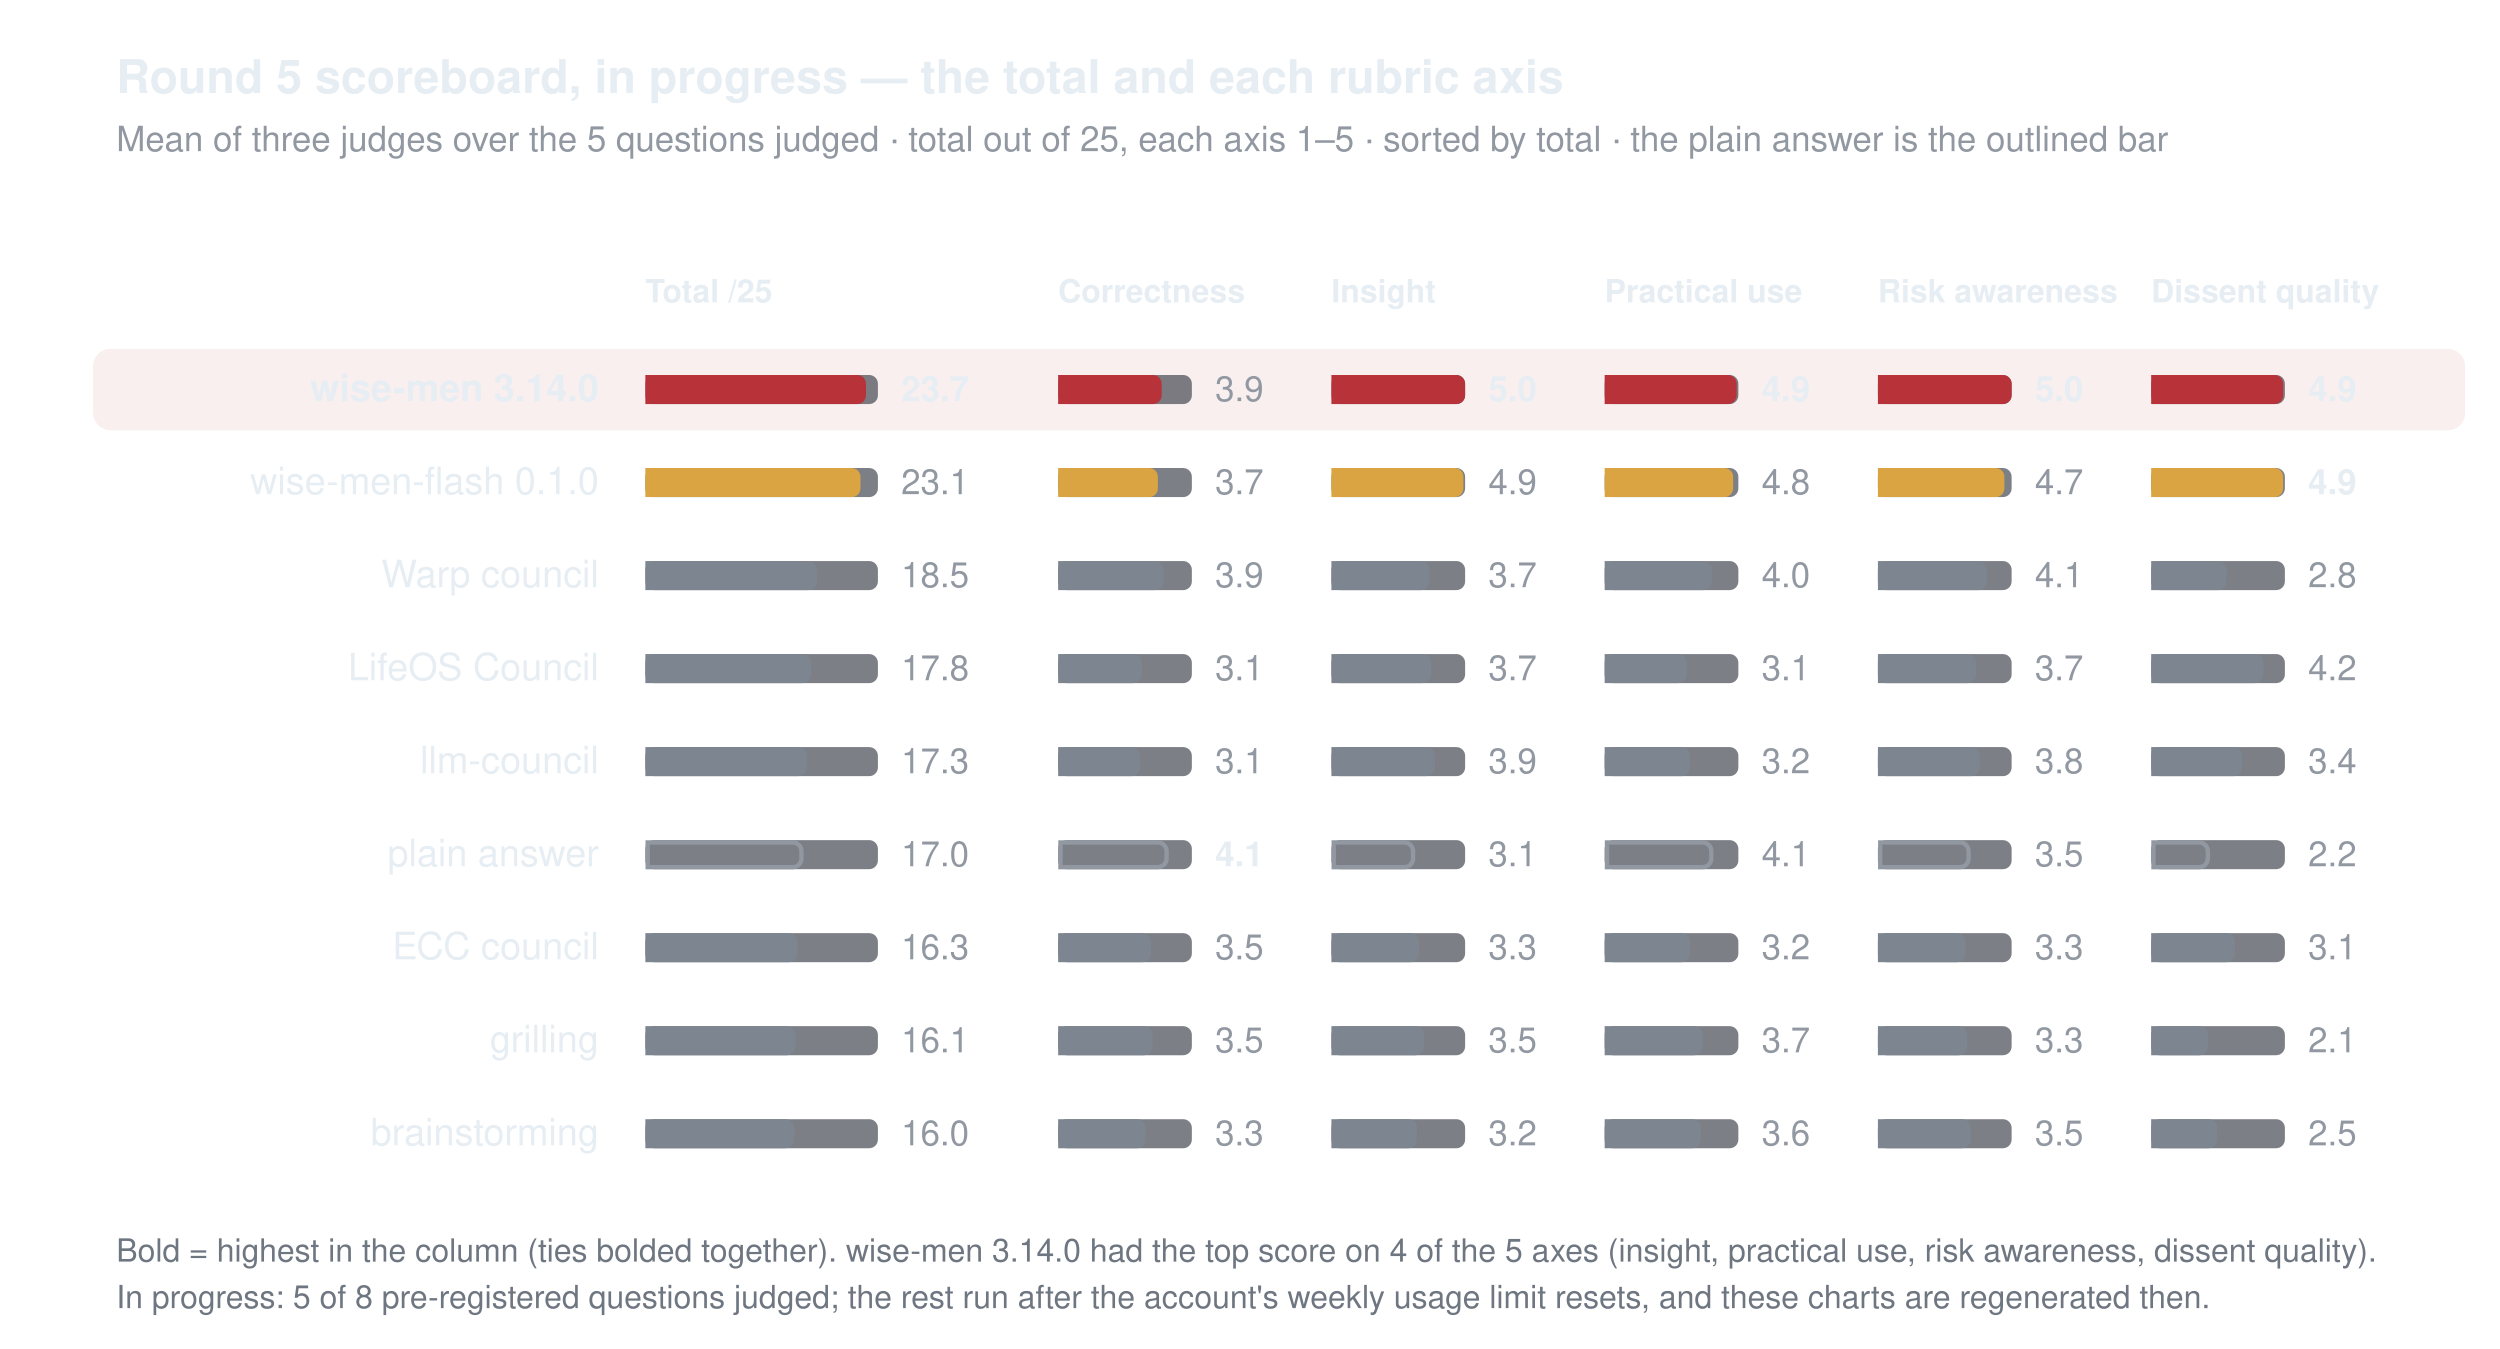
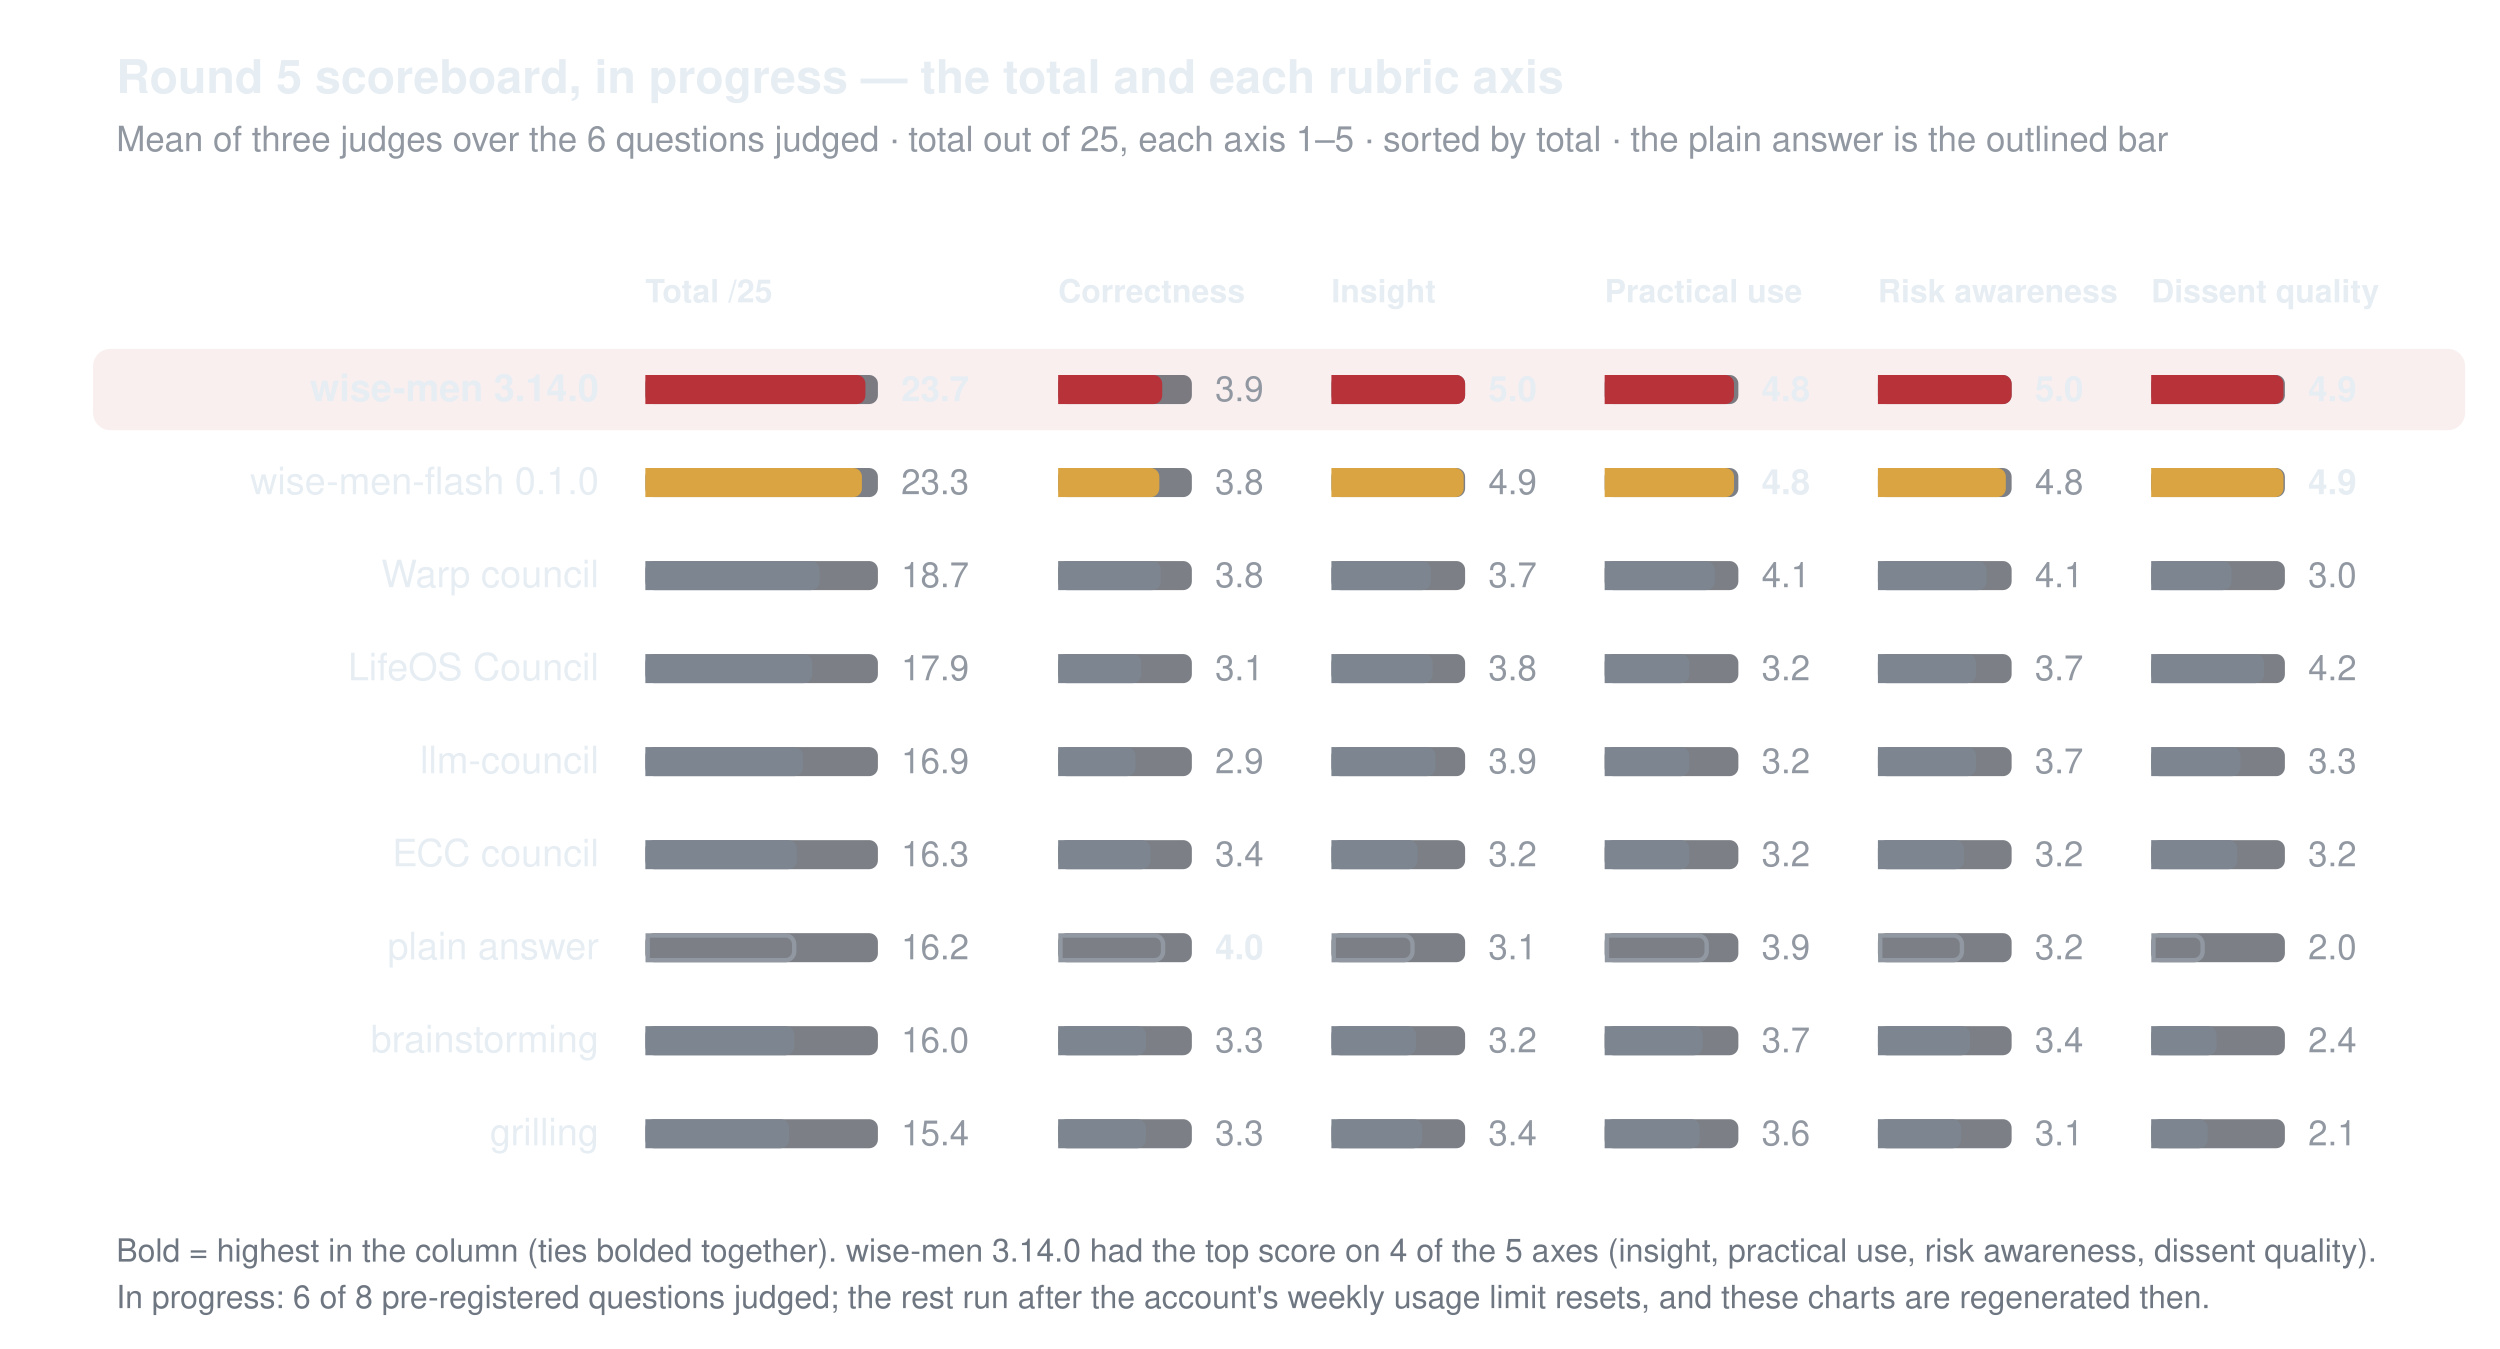
<svg xmlns="http://www.w3.org/2000/svg" viewBox="0 0 860 464" width="860" font-family="-apple-system, BlinkMacSystemFont, 'Segoe UI', Helvetica, Arial, sans-serif">
  <text x="40" y="32" font-size="16" font-weight="600" fill="#e6edf3" text-anchor="start">Round 5 scoreboard, in progress — the total and each rubric axis</text>
-   <text x="40" y="52" font-size="12" font-weight="400" fill="#9198a1" text-anchor="start">Mean of three judges over the 5 questions judged · total out of 25, each axis 1–5 · sorted by total · the plain answer is the outlined bar</text>
+   <text x="40" y="52" font-size="12" font-weight="400" fill="#9198a1" text-anchor="start">Mean of three judges over the 6 questions judged · total out of 25, each axis 1–5 · sorted by total · the plain answer is the outlined bar</text>
  <text x="222" y="104" font-size="11" font-weight="600" fill="#e6edf3" text-anchor="start">Total /25</text>
  <text x="364" y="104" font-size="11" font-weight="600" fill="#e6edf3" text-anchor="start">Correctness</text>
  <text x="458" y="104" font-size="11" font-weight="600" fill="#e6edf3" text-anchor="start">Insight</text>
  <text x="552" y="104" font-size="11" font-weight="600" fill="#e6edf3" text-anchor="start">Practical use</text>
  <text x="646" y="104" font-size="11" font-weight="600" fill="#e6edf3" text-anchor="start">Risk awareness</text>
  <text x="740" y="104" font-size="11" font-weight="600" fill="#e6edf3" text-anchor="start">Dissent quality</text>
  <rect x="32" y="120" width="816" height="28" rx="6" fill="#b8323a" fill-opacity="0.08" />
  <text x="206" y="138" font-size="13" font-weight="700" fill="#e6edf3" text-anchor="end">wise-men 3.14.0</text>
  <rect x="222" y="129" width="80" height="10" rx="3" fill="#262c36" fill-opacity="0.6" />
-   <path d="M222,129h72.9a3,3 0 0 1 3,3v4a3,3 0 0 1 -3,3h-72.9z" fill="#b8323a" />
+   <path d="M222,129h72.7a3,3 0 0 1 3,3v4a3,3 0 0 1 -3,3h-72.7z" fill="#b8323a" />
  <text x="310" y="138" font-size="12" font-weight="700" fill="#e6edf3" text-anchor="start">23.7</text>
  <rect x="364" y="129" width="46" height="10" rx="3" fill="#262c36" fill-opacity="0.6" />
-   <path d="M364,129h32.6a3,3 0 0 1 3,3v4a3,3 0 0 1 -3,3h-32.6z" fill="#b8323a" />
+   <path d="M364,129h32.8a3,3 0 0 1 3,3v4a3,3 0 0 1 -3,3h-32.8z" fill="#b8323a" />
  <text x="418" y="138" font-size="12" font-weight="400" fill="#9198a1" text-anchor="start">3.9</text>
  <rect x="458" y="129" width="46" height="10" rx="3" fill="#262c36" fill-opacity="0.6" />
  <path d="M458,129h43a3,3 0 0 1 3,3v4a3,3 0 0 1 -3,3h-43z" fill="#b8323a" />
  <text x="512" y="138" font-size="12" font-weight="700" fill="#e6edf3" text-anchor="start">5.0</text>
  <rect x="552" y="129" width="46" height="10" rx="3" fill="#262c36" fill-opacity="0.6" />
-   <path d="M552,129h42.4a3,3 0 0 1 3,3v4a3,3 0 0 1 -3,3h-42.4z" fill="#b8323a" />
-   <text x="606" y="138" font-size="12" font-weight="700" fill="#e6edf3" text-anchor="start">4.9</text>
+   <path d="M552,129h41.5a3,3 0 0 1 3,3v4a3,3 0 0 1 -3,3h-41.5z" fill="#b8323a" />
+   <text x="606" y="138" font-size="12" font-weight="700" fill="#e6edf3" text-anchor="start">4.8</text>
  <rect x="646" y="129" width="46" height="10" rx="3" fill="#262c36" fill-opacity="0.6" />
  <path d="M646,129h43a3,3 0 0 1 3,3v4a3,3 0 0 1 -3,3h-43z" fill="#b8323a" />
  <text x="700" y="138" font-size="12" font-weight="700" fill="#e6edf3" text-anchor="start">5.0</text>
  <rect x="740" y="129" width="46" height="10" rx="3" fill="#262c36" fill-opacity="0.6" />
-   <path d="M740,129h42.4a3,3 0 0 1 3,3v4a3,3 0 0 1 -3,3h-42.4z" fill="#b8323a" />
+   <path d="M740,129h42.5a3,3 0 0 1 3,3v4a3,3 0 0 1 -3,3h-42.5z" fill="#b8323a" />
  <text x="794" y="138" font-size="12" font-weight="700" fill="#e6edf3" text-anchor="start">4.9</text>
  <text x="206" y="170" font-size="13" font-weight="500" fill="#e6edf3" text-anchor="end">wise-men-flash 0.1.0</text>
  <rect x="222" y="161" width="80" height="10" rx="3" fill="#262c36" fill-opacity="0.6" />
-   <path d="M222,161h71a3,3 0 0 1 3,3v4a3,3 0 0 1 -3,3h-71z" fill="#d9a441" />
-   <text x="310" y="170" font-size="12" font-weight="400" fill="#9198a1" text-anchor="start">23.1</text>
+   <path d="M222,161h71.5a3,3 0 0 1 3,3v4a3,3 0 0 1 -3,3h-71.5z" fill="#d9a441" />
+   <text x="310" y="170" font-size="12" font-weight="400" fill="#9198a1" text-anchor="start">23.3</text>
  <rect x="364" y="161" width="46" height="10" rx="3" fill="#262c36" fill-opacity="0.6" />
-   <path d="M364,161h31.3a3,3 0 0 1 3,3v4a3,3 0 0 1 -3,3h-31.3z" fill="#d9a441" />
-   <text x="418" y="170" font-size="12" font-weight="400" fill="#9198a1" text-anchor="start">3.7</text>
+   <path d="M364,161h31.8a3,3 0 0 1 3,3v4a3,3 0 0 1 -3,3h-31.8z" fill="#d9a441" />
+   <text x="418" y="170" font-size="12" font-weight="400" fill="#9198a1" text-anchor="start">3.8</text>
  <rect x="458" y="161" width="46" height="10" rx="3" fill="#262c36" fill-opacity="0.6" />
-   <path d="M458,161h42.4a3,3 0 0 1 3,3v4a3,3 0 0 1 -3,3h-42.4z" fill="#d9a441" />
+   <path d="M458,161h42.5a3,3 0 0 1 3,3v4a3,3 0 0 1 -3,3h-42.5z" fill="#d9a441" />
  <text x="512" y="170" font-size="12" font-weight="400" fill="#9198a1" text-anchor="start">4.9</text>
  <rect x="552" y="161" width="46" height="10" rx="3" fill="#262c36" fill-opacity="0.6" />
-   <path d="M552,161h41.2a3,3 0 0 1 3,3v4a3,3 0 0 1 -3,3h-41.2z" fill="#d9a441" />
-   <text x="606" y="170" font-size="12" font-weight="400" fill="#9198a1" text-anchor="start">4.8</text>
+   <path d="M552,161h41.5a3,3 0 0 1 3,3v4a3,3 0 0 1 -3,3h-41.5z" fill="#d9a441" />
+   <text x="606" y="170" font-size="12" font-weight="700" fill="#e6edf3" text-anchor="start">4.8</text>
  <rect x="646" y="161" width="46" height="10" rx="3" fill="#262c36" fill-opacity="0.6" />
-   <path d="M646,161h40.5a3,3 0 0 1 3,3v4a3,3 0 0 1 -3,3h-40.5z" fill="#d9a441" />
-   <text x="700" y="170" font-size="12" font-weight="400" fill="#9198a1" text-anchor="start">4.7</text>
+   <path d="M646,161h41a3,3 0 0 1 3,3v4a3,3 0 0 1 -3,3h-41z" fill="#d9a441" />
+   <text x="700" y="170" font-size="12" font-weight="400" fill="#9198a1" text-anchor="start">4.8</text>
  <rect x="740" y="161" width="46" height="10" rx="3" fill="#262c36" fill-opacity="0.6" />
-   <path d="M740,161h42.4a3,3 0 0 1 3,3v4a3,3 0 0 1 -3,3h-42.4z" fill="#d9a441" />
+   <path d="M740,161h42.5a3,3 0 0 1 3,3v4a3,3 0 0 1 -3,3h-42.5z" fill="#d9a441" />
  <text x="794" y="170" font-size="12" font-weight="700" fill="#e6edf3" text-anchor="start">4.9</text>
  <text x="206" y="202" font-size="13" font-weight="500" fill="#e6edf3" text-anchor="end">Warp council</text>
  <rect x="222" y="193" width="80" height="10" rx="3" fill="#262c36" fill-opacity="0.6" />
-   <path d="M222,193h56.1a3,3 0 0 1 3,3v4a3,3 0 0 1 -3,3h-56.1z" fill="#7d8590" />
-   <text x="310" y="202" font-size="12" font-weight="400" fill="#9198a1" text-anchor="start">18.5</text>
+   <path d="M222,193h56.9a3,3 0 0 1 3,3v4a3,3 0 0 1 -3,3h-56.9z" fill="#7d8590" />
+   <text x="310" y="202" font-size="12" font-weight="400" fill="#9198a1" text-anchor="start">18.7</text>
  <rect x="364" y="193" width="46" height="10" rx="3" fill="#262c36" fill-opacity="0.6" />
-   <path d="M364,193h33.2a3,3 0 0 1 3,3v4a3,3 0 0 1 -3,3h-33.2z" fill="#7d8590" />
-   <text x="418" y="202" font-size="12" font-weight="400" fill="#9198a1" text-anchor="start">3.9</text>
+   <path d="M364,193h32.3a3,3 0 0 1 3,3v4a3,3 0 0 1 -3,3h-32.3z" fill="#7d8590" />
+   <text x="418" y="202" font-size="12" font-weight="400" fill="#9198a1" text-anchor="start">3.8</text>
  <rect x="458" y="193" width="46" height="10" rx="3" fill="#262c36" fill-opacity="0.6" />
-   <path d="M458,193h30.7a3,3 0 0 1 3,3v4a3,3 0 0 1 -3,3h-30.7z" fill="#7d8590" />
+   <path d="M458,193h31.2a3,3 0 0 1 3,3v4a3,3 0 0 1 -3,3h-31.2z" fill="#7d8590" />
  <text x="512" y="202" font-size="12" font-weight="400" fill="#9198a1" text-anchor="start">3.7</text>
  <rect x="552" y="193" width="46" height="10" rx="3" fill="#262c36" fill-opacity="0.6" />
-   <path d="M552,193h33.8a3,3 0 0 1 3,3v4a3,3 0 0 1 -3,3h-33.8z" fill="#7d8590" />
-   <text x="606" y="202" font-size="12" font-weight="400" fill="#9198a1" text-anchor="start">4.0</text>
+   <path d="M552,193h34.8a3,3 0 0 1 3,3v4a3,3 0 0 1 -3,3h-34.8z" fill="#7d8590" />
+   <text x="606" y="202" font-size="12" font-weight="400" fill="#9198a1" text-anchor="start">4.1</text>
  <rect x="646" y="193" width="46" height="10" rx="3" fill="#262c36" fill-opacity="0.6" />
-   <path d="M646,193h34.4a3,3 0 0 1 3,3v4a3,3 0 0 1 -3,3h-34.4z" fill="#7d8590" />
+   <path d="M646,193h34.3a3,3 0 0 1 3,3v4a3,3 0 0 1 -3,3h-34.3z" fill="#7d8590" />
  <text x="700" y="202" font-size="12" font-weight="400" fill="#9198a1" text-anchor="start">4.1</text>
  <rect x="740" y="193" width="46" height="10" rx="3" fill="#262c36" fill-opacity="0.6" />
-   <path d="M740,193h22.8a3,3 0 0 1 3,3v4a3,3 0 0 1 -3,3h-22.8z" fill="#7d8590" />
-   <text x="794" y="202" font-size="12" font-weight="400" fill="#9198a1" text-anchor="start">2.8</text>
+   <path d="M740,193h24.6a3,3 0 0 1 3,3v4a3,3 0 0 1 -3,3h-24.6z" fill="#7d8590" />
+   <text x="794" y="202" font-size="12" font-weight="400" fill="#9198a1" text-anchor="start">3.0</text>
  <text x="206" y="234" font-size="13" font-weight="500" fill="#e6edf3" text-anchor="end">LifeOS Council</text>
  <rect x="222" y="225" width="80" height="10" rx="3" fill="#262c36" fill-opacity="0.6" />
-   <path d="M222,225h54a3,3 0 0 1 3,3v4a3,3 0 0 1 -3,3h-54z" fill="#7d8590" />
-   <text x="310" y="234" font-size="12" font-weight="400" fill="#9198a1" text-anchor="start">17.8</text>
+   <path d="M222,225h54.4a3,3 0 0 1 3,3v4a3,3 0 0 1 -3,3h-54.4z" fill="#7d8590" />
+   <text x="310" y="234" font-size="12" font-weight="400" fill="#9198a1" text-anchor="start">17.9</text>
  <rect x="364" y="225" width="46" height="10" rx="3" fill="#262c36" fill-opacity="0.6" />
-   <path d="M364,225h25.8a3,3 0 0 1 3,3v4a3,3 0 0 1 -3,3h-25.8z" fill="#7d8590" />
+   <path d="M364,225h25.6a3,3 0 0 1 3,3v4a3,3 0 0 1 -3,3h-25.6z" fill="#7d8590" />
  <text x="418" y="234" font-size="12" font-weight="400" fill="#9198a1" text-anchor="start">3.1</text>
  <rect x="458" y="225" width="46" height="10" rx="3" fill="#262c36" fill-opacity="0.6" />
-   <path d="M458,225h31.3a3,3 0 0 1 3,3v4a3,3 0 0 1 -3,3h-31.3z" fill="#7d8590" />
-   <text x="512" y="234" font-size="12" font-weight="400" fill="#9198a1" text-anchor="start">3.7</text>
+   <path d="M458,225h31.8a3,3 0 0 1 3,3v4a3,3 0 0 1 -3,3h-31.8z" fill="#7d8590" />
+   <text x="512" y="234" font-size="12" font-weight="400" fill="#9198a1" text-anchor="start">3.8</text>
  <rect x="552" y="225" width="46" height="10" rx="3" fill="#262c36" fill-opacity="0.6" />
-   <path d="M552,225h25.2a3,3 0 0 1 3,3v4a3,3 0 0 1 -3,3h-25.2z" fill="#7d8590" />
-   <text x="606" y="234" font-size="12" font-weight="400" fill="#9198a1" text-anchor="start">3.1</text>
+   <path d="M552,225h26.1a3,3 0 0 1 3,3v4a3,3 0 0 1 -3,3h-26.1z" fill="#7d8590" />
+   <text x="606" y="234" font-size="12" font-weight="400" fill="#9198a1" text-anchor="start">3.2</text>
  <rect x="646" y="225" width="46" height="10" rx="3" fill="#262c36" fill-opacity="0.6" />
  <path d="M646,225h30.7a3,3 0 0 1 3,3v4a3,3 0 0 1 -3,3h-30.7z" fill="#7d8590" />
  <text x="700" y="234" font-size="12" font-weight="400" fill="#9198a1" text-anchor="start">3.7</text>
  <rect x="740" y="225" width="46" height="10" rx="3" fill="#262c36" fill-opacity="0.6" />
-   <path d="M740,225h35.6a3,3 0 0 1 3,3v4a3,3 0 0 1 -3,3h-35.6z" fill="#7d8590" />
+   <path d="M740,225h35.8a3,3 0 0 1 3,3v4a3,3 0 0 1 -3,3h-35.8z" fill="#7d8590" />
  <text x="794" y="234" font-size="12" font-weight="400" fill="#9198a1" text-anchor="start">4.2</text>
  <text x="206" y="266" font-size="13" font-weight="500" fill="#e6edf3" text-anchor="end">llm-council</text>
  <rect x="222" y="257" width="80" height="10" rx="3" fill="#262c36" fill-opacity="0.6" />
-   <path d="M222,257h52.5a3,3 0 0 1 3,3v4a3,3 0 0 1 -3,3h-52.5z" fill="#7d8590" />
-   <text x="310" y="266" font-size="12" font-weight="400" fill="#9198a1" text-anchor="start">17.3</text>
+   <path d="M222,257h51.2a3,3 0 0 1 3,3v4a3,3 0 0 1 -3,3h-51.2z" fill="#7d8590" />
+   <text x="310" y="266" font-size="12" font-weight="400" fill="#9198a1" text-anchor="start">16.9</text>
  <rect x="364" y="257" width="46" height="10" rx="3" fill="#262c36" fill-opacity="0.6" />
-   <path d="M364,257h25.2a3,3 0 0 1 3,3v4a3,3 0 0 1 -3,3h-25.2z" fill="#7d8590" />
-   <text x="418" y="266" font-size="12" font-weight="400" fill="#9198a1" text-anchor="start">3.1</text>
+   <path d="M364,257h23.6a3,3 0 0 1 3,3v4a3,3 0 0 1 -3,3h-23.6z" fill="#7d8590" />
+   <text x="418" y="266" font-size="12" font-weight="400" fill="#9198a1" text-anchor="start">2.9</text>
  <rect x="458" y="257" width="46" height="10" rx="3" fill="#262c36" fill-opacity="0.6" />
-   <path d="M458,257h32.6a3,3 0 0 1 3,3v4a3,3 0 0 1 -3,3h-32.6z" fill="#7d8590" />
+   <path d="M458,257h32.8a3,3 0 0 1 3,3v4a3,3 0 0 1 -3,3h-32.8z" fill="#7d8590" />
  <text x="512" y="266" font-size="12" font-weight="400" fill="#9198a1" text-anchor="start">3.9</text>
  <rect x="552" y="257" width="46" height="10" rx="3" fill="#262c36" fill-opacity="0.6" />
-   <path d="M552,257h26.4a3,3 0 0 1 3,3v4a3,3 0 0 1 -3,3h-26.4z" fill="#7d8590" />
+   <path d="M552,257h26.1a3,3 0 0 1 3,3v4a3,3 0 0 1 -3,3h-26.1z" fill="#7d8590" />
  <text x="606" y="266" font-size="12" font-weight="400" fill="#9198a1" text-anchor="start">3.2</text>
  <rect x="646" y="257" width="46" height="10" rx="3" fill="#262c36" fill-opacity="0.6" />
-   <path d="M646,257h32a3,3 0 0 1 3,3v4a3,3 0 0 1 -3,3h-32z" fill="#7d8590" />
-   <text x="700" y="266" font-size="12" font-weight="400" fill="#9198a1" text-anchor="start">3.8</text>
+   <path d="M646,257h30.7a3,3 0 0 1 3,3v4a3,3 0 0 1 -3,3h-30.7z" fill="#7d8590" />
+   <text x="700" y="266" font-size="12" font-weight="400" fill="#9198a1" text-anchor="start">3.7</text>
  <rect x="740" y="257" width="46" height="10" rx="3" fill="#262c36" fill-opacity="0.6" />
-   <path d="M740,257h28.3a3,3 0 0 1 3,3v4a3,3 0 0 1 -3,3h-28.3z" fill="#7d8590" />
-   <text x="794" y="266" font-size="12" font-weight="400" fill="#9198a1" text-anchor="start">3.4</text>
-   <text x="206" y="298" font-size="13" font-weight="500" fill="#e6edf3" text-anchor="end">plain answer</text>
+   <path d="M740,257h27.7a3,3 0 0 1 3,3v4a3,3 0 0 1 -3,3h-27.7z" fill="#7d8590" />
+   <text x="794" y="266" font-size="12" font-weight="400" fill="#9198a1" text-anchor="start">3.3</text>
+   <text x="206" y="298" font-size="13" font-weight="500" fill="#e6edf3" text-anchor="end">ECC council</text>
  <rect x="222" y="289" width="80" height="10" rx="3" fill="#262c36" fill-opacity="0.6" />
-   <path d="M222.8,289.8h49.9a3,3 0 0 1 3,3v2.5a3,3 0 0 1 -3,3h-49.9z" fill="none" stroke="#9198a1" stroke-width="1.5" />
-   <text x="310" y="298" font-size="12" font-weight="400" fill="#9198a1" text-anchor="start">17.0</text>
+   <path d="M222,289h49.1a3,3 0 0 1 3,3v4a3,3 0 0 1 -3,3h-49.1z" fill="#7d8590" />
+   <text x="310" y="298" font-size="12" font-weight="400" fill="#9198a1" text-anchor="start">16.3</text>
  <rect x="364" y="289" width="46" height="10" rx="3" fill="#262c36" fill-opacity="0.6" />
-   <path d="M364.8,289.8h33.5a3,3 0 0 1 3,3v2.5a3,3 0 0 1 -3,3h-33.5z" fill="none" stroke="#9198a1" stroke-width="1.5" />
-   <text x="418" y="298" font-size="12" font-weight="700" fill="#e6edf3" text-anchor="start">4.1</text>
+   <path d="M364,289h28.7a3,3 0 0 1 3,3v4a3,3 0 0 1 -3,3h-28.7z" fill="#7d8590" />
+   <text x="418" y="298" font-size="12" font-weight="400" fill="#9198a1" text-anchor="start">3.4</text>
  <rect x="458" y="289" width="46" height="10" rx="3" fill="#262c36" fill-opacity="0.6" />
-   <path d="M458.8,289.8h24.3a3,3 0 0 1 3,3v2.5a3,3 0 0 1 -3,3h-24.3z" fill="none" stroke="#9198a1" stroke-width="1.5" />
-   <text x="512" y="298" font-size="12" font-weight="400" fill="#9198a1" text-anchor="start">3.1</text>
+   <path d="M458,289h26.6a3,3 0 0 1 3,3v4a3,3 0 0 1 -3,3h-26.6z" fill="#7d8590" />
+   <text x="512" y="298" font-size="12" font-weight="400" fill="#9198a1" text-anchor="start">3.2</text>
  <rect x="552" y="289" width="46" height="10" rx="3" fill="#262c36" fill-opacity="0.6" />
-   <path d="M552.8,289.8h32.9a3,3 0 0 1 3,3v2.5a3,3 0 0 1 -3,3h-32.9z" fill="none" stroke="#9198a1" stroke-width="1.5" />
-   <text x="606" y="298" font-size="12" font-weight="400" fill="#9198a1" text-anchor="start">4.1</text>
+   <path d="M552,289h26.1a3,3 0 0 1 3,3v4a3,3 0 0 1 -3,3h-26.1z" fill="#7d8590" />
+   <text x="606" y="298" font-size="12" font-weight="400" fill="#9198a1" text-anchor="start">3.2</text>
  <rect x="646" y="289" width="46" height="10" rx="3" fill="#262c36" fill-opacity="0.6" />
-   <path d="M646.8,289.8h27.4a3,3 0 0 1 3,3v2.5a3,3 0 0 1 -3,3h-27.4z" fill="none" stroke="#9198a1" stroke-width="1.5" />
-   <text x="700" y="298" font-size="12" font-weight="400" fill="#9198a1" text-anchor="start">3.5</text>
+   <path d="M646,289h26.6a3,3 0 0 1 3,3v4a3,3 0 0 1 -3,3h-26.6z" fill="#7d8590" />
+   <text x="700" y="298" font-size="12" font-weight="400" fill="#9198a1" text-anchor="start">3.2</text>
  <rect x="740" y="289" width="46" height="10" rx="3" fill="#262c36" fill-opacity="0.6" />
-   <path d="M740.8,289.8h15.7a3,3 0 0 1 3,3v2.5a3,3 0 0 1 -3,3h-15.7z" fill="none" stroke="#9198a1" stroke-width="1.5" />
-   <text x="794" y="298" font-size="12" font-weight="400" fill="#9198a1" text-anchor="start">2.2</text>
-   <text x="206" y="330" font-size="13" font-weight="500" fill="#e6edf3" text-anchor="end">ECC council</text>
+   <path d="M740,289h26.6a3,3 0 0 1 3,3v4a3,3 0 0 1 -3,3h-26.6z" fill="#7d8590" />
+   <text x="794" y="298" font-size="12" font-weight="400" fill="#9198a1" text-anchor="start">3.2</text>
+   <text x="206" y="330" font-size="13" font-weight="500" fill="#e6edf3" text-anchor="end">plain answer</text>
  <rect x="222" y="321" width="80" height="10" rx="3" fill="#262c36" fill-opacity="0.6" />
-   <path d="M222,321h49.3a3,3 0 0 1 3,3v4a3,3 0 0 1 -3,3h-49.3z" fill="#7d8590" />
-   <text x="310" y="330" font-size="12" font-weight="400" fill="#9198a1" text-anchor="start">16.3</text>
+   <path d="M222.8,321.8h47.4a3,3 0 0 1 3,3v2.5a3,3 0 0 1 -3,3h-47.4z" fill="none" stroke="#9198a1" stroke-width="1.5" />
+   <text x="310" y="330" font-size="12" font-weight="400" fill="#9198a1" text-anchor="start">16.2</text>
  <rect x="364" y="321" width="46" height="10" rx="3" fill="#262c36" fill-opacity="0.6" />
-   <path d="M364,321h28.9a3,3 0 0 1 3,3v4a3,3 0 0 1 -3,3h-28.9z" fill="#7d8590" />
-   <text x="418" y="330" font-size="12" font-weight="400" fill="#9198a1" text-anchor="start">3.5</text>
+   <path d="M364.8,321.8h32.3a3,3 0 0 1 3,3v2.5a3,3 0 0 1 -3,3h-32.3z" fill="none" stroke="#9198a1" stroke-width="1.5" />
+   <text x="418" y="330" font-size="12" font-weight="700" fill="#e6edf3" text-anchor="start">4.0</text>
  <rect x="458" y="321" width="46" height="10" rx="3" fill="#262c36" fill-opacity="0.6" />
-   <path d="M458,321h27.1a3,3 0 0 1 3,3v4a3,3 0 0 1 -3,3h-27.1z" fill="#7d8590" />
-   <text x="512" y="330" font-size="12" font-weight="400" fill="#9198a1" text-anchor="start">3.3</text>
+   <path d="M458.8,321.8h24.1a3,3 0 0 1 3,3v2.5a3,3 0 0 1 -3,3h-24.1z" fill="none" stroke="#9198a1" stroke-width="1.5" />
+   <text x="512" y="330" font-size="12" font-weight="400" fill="#9198a1" text-anchor="start">3.1</text>
  <rect x="552" y="321" width="46" height="10" rx="3" fill="#262c36" fill-opacity="0.6" />
-   <path d="M552,321h26.4a3,3 0 0 1 3,3v4a3,3 0 0 1 -3,3h-26.4z" fill="#7d8590" />
-   <text x="606" y="330" font-size="12" font-weight="400" fill="#9198a1" text-anchor="start">3.2</text>
+   <path d="M552.8,321.8h31.3a3,3 0 0 1 3,3v2.5a3,3 0 0 1 -3,3h-31.3z" fill="none" stroke="#9198a1" stroke-width="1.5" />
+   <text x="606" y="330" font-size="12" font-weight="400" fill="#9198a1" text-anchor="start">3.9</text>
  <rect x="646" y="321" width="46" height="10" rx="3" fill="#262c36" fill-opacity="0.6" />
-   <path d="M646,321h27.1a3,3 0 0 1 3,3v4a3,3 0 0 1 -3,3h-27.1z" fill="#7d8590" />
-   <text x="700" y="330" font-size="12" font-weight="400" fill="#9198a1" text-anchor="start">3.3</text>
+   <path d="M646.8,321.8h25.1a3,3 0 0 1 3,3v2.5a3,3 0 0 1 -3,3h-25.1z" fill="none" stroke="#9198a1" stroke-width="1.5" />
+   <text x="700" y="330" font-size="12" font-weight="400" fill="#9198a1" text-anchor="start">3.2</text>
  <rect x="740" y="321" width="46" height="10" rx="3" fill="#262c36" fill-opacity="0.6" />
-   <path d="M740,321h25.8a3,3 0 0 1 3,3v4a3,3 0 0 1 -3,3h-25.8z" fill="#7d8590" />
-   <text x="794" y="330" font-size="12" font-weight="400" fill="#9198a1" text-anchor="start">3.1</text>
-   <text x="206" y="362" font-size="13" font-weight="500" fill="#e6edf3" text-anchor="end">grilling</text>
+   <path d="M740.8,321.8h13.9a3,3 0 0 1 3,3v2.5a3,3 0 0 1 -3,3h-13.9z" fill="none" stroke="#9198a1" stroke-width="1.5" />
+   <text x="794" y="330" font-size="12" font-weight="400" fill="#9198a1" text-anchor="start">2.0</text>
+   <text x="206" y="362" font-size="13" font-weight="500" fill="#e6edf3" text-anchor="end">brainstorming</text>
  <rect x="222" y="353" width="80" height="10" rx="3" fill="#262c36" fill-opacity="0.6" />
-   <path d="M222,353h48.6a3,3 0 0 1 3,3v4a3,3 0 0 1 -3,3h-48.6z" fill="#7d8590" />
-   <text x="310" y="362" font-size="12" font-weight="400" fill="#9198a1" text-anchor="start">16.1</text>
+   <path d="M222,353h48.2a3,3 0 0 1 3,3v4a3,3 0 0 1 -3,3h-48.2z" fill="#7d8590" />
+   <text x="310" y="362" font-size="12" font-weight="400" fill="#9198a1" text-anchor="start">16.0</text>
  <rect x="364" y="353" width="46" height="10" rx="3" fill="#262c36" fill-opacity="0.6" />
-   <path d="M364,353h29.5a3,3 0 0 1 3,3v4a3,3 0 0 1 -3,3h-29.5z" fill="#7d8590" />
-   <text x="418" y="362" font-size="12" font-weight="400" fill="#9198a1" text-anchor="start">3.5</text>
+   <path d="M364,353h27.2a3,3 0 0 1 3,3v4a3,3 0 0 1 -3,3h-27.2z" fill="#7d8590" />
+   <text x="418" y="362" font-size="12" font-weight="400" fill="#9198a1" text-anchor="start">3.3</text>
  <rect x="458" y="353" width="46" height="10" rx="3" fill="#262c36" fill-opacity="0.6" />
-   <path d="M458,353h28.9a3,3 0 0 1 3,3v4a3,3 0 0 1 -3,3h-28.9z" fill="#7d8590" />
-   <text x="512" y="362" font-size="12" font-weight="400" fill="#9198a1" text-anchor="start">3.5</text>
+   <path d="M458,353h26.1a3,3 0 0 1 3,3v4a3,3 0 0 1 -3,3h-26.1z" fill="#7d8590" />
+   <text x="512" y="362" font-size="12" font-weight="400" fill="#9198a1" text-anchor="start">3.2</text>
  <rect x="552" y="353" width="46" height="10" rx="3" fill="#262c36" fill-opacity="0.6" />
  <path d="M552,353h30.7a3,3 0 0 1 3,3v4a3,3 0 0 1 -3,3h-30.7z" fill="#7d8590" />
  <text x="606" y="362" font-size="12" font-weight="400" fill="#9198a1" text-anchor="start">3.7</text>
  <rect x="646" y="353" width="46" height="10" rx="3" fill="#262c36" fill-opacity="0.6" />
-   <path d="M646,353h27.7a3,3 0 0 1 3,3v4a3,3 0 0 1 -3,3h-27.7z" fill="#7d8590" />
-   <text x="700" y="362" font-size="12" font-weight="400" fill="#9198a1" text-anchor="start">3.3</text>
+   <path d="M646,353h28.7a3,3 0 0 1 3,3v4a3,3 0 0 1 -3,3h-28.7z" fill="#7d8590" />
+   <text x="700" y="362" font-size="12" font-weight="400" fill="#9198a1" text-anchor="start">3.4</text>
  <rect x="740" y="353" width="46" height="10" rx="3" fill="#262c36" fill-opacity="0.6" />
-   <path d="M740,353h16.6a3,3 0 0 1 3,3v4a3,3 0 0 1 -3,3h-16.6z" fill="#7d8590" />
-   <text x="794" y="362" font-size="12" font-weight="400" fill="#9198a1" text-anchor="start">2.1</text>
-   <text x="206" y="394" font-size="13" font-weight="500" fill="#e6edf3" text-anchor="end">brainstorming</text>
+   <path d="M740,353h19.5a3,3 0 0 1 3,3v4a3,3 0 0 1 -3,3h-19.5z" fill="#7d8590" />
+   <text x="794" y="362" font-size="12" font-weight="400" fill="#9198a1" text-anchor="start">2.4</text>
+   <text x="206" y="394" font-size="13" font-weight="500" fill="#e6edf3" text-anchor="end">grilling</text>
  <rect x="222" y="385" width="80" height="10" rx="3" fill="#262c36" fill-opacity="0.6" />
-   <path d="M222,385h48.2a3,3 0 0 1 3,3v4a3,3 0 0 1 -3,3h-48.2z" fill="#7d8590" />
-   <text x="310" y="394" font-size="12" font-weight="400" fill="#9198a1" text-anchor="start">16.0</text>
+   <path d="M222,385h46.4a3,3 0 0 1 3,3v4a3,3 0 0 1 -3,3h-46.4z" fill="#7d8590" />
+   <text x="310" y="394" font-size="12" font-weight="400" fill="#9198a1" text-anchor="start">15.4</text>
  <rect x="364" y="385" width="46" height="10" rx="3" fill="#262c36" fill-opacity="0.6" />
-   <path d="M364,385h27.1a3,3 0 0 1 3,3v4a3,3 0 0 1 -3,3h-27.1z" fill="#7d8590" />
+   <path d="M364,385h27.2a3,3 0 0 1 3,3v4a3,3 0 0 1 -3,3h-27.2z" fill="#7d8590" />
  <text x="418" y="394" font-size="12" font-weight="400" fill="#9198a1" text-anchor="start">3.3</text>
  <rect x="458" y="385" width="46" height="10" rx="3" fill="#262c36" fill-opacity="0.6" />
-   <path d="M458,385h26.4a3,3 0 0 1 3,3v4a3,3 0 0 1 -3,3h-26.4z" fill="#7d8590" />
-   <text x="512" y="394" font-size="12" font-weight="400" fill="#9198a1" text-anchor="start">3.2</text>
+   <path d="M458,385h28.2a3,3 0 0 1 3,3v4a3,3 0 0 1 -3,3h-28.2z" fill="#7d8590" />
+   <text x="512" y="394" font-size="12" font-weight="400" fill="#9198a1" text-anchor="start">3.4</text>
  <rect x="552" y="385" width="46" height="10" rx="3" fill="#262c36" fill-opacity="0.6" />
-   <path d="M552,385h30.1a3,3 0 0 1 3,3v4a3,3 0 0 1 -3,3h-30.1z" fill="#7d8590" />
+   <path d="M552,385h29.7a3,3 0 0 1 3,3v4a3,3 0 0 1 -3,3h-29.7z" fill="#7d8590" />
  <text x="606" y="394" font-size="12" font-weight="400" fill="#9198a1" text-anchor="start">3.6</text>
  <rect x="646" y="385" width="46" height="10" rx="3" fill="#262c36" fill-opacity="0.6" />
-   <path d="M646,385h28.9a3,3 0 0 1 3,3v4a3,3 0 0 1 -3,3h-28.9z" fill="#7d8590" />
-   <text x="700" y="394" font-size="12" font-weight="400" fill="#9198a1" text-anchor="start">3.5</text>
+   <path d="M646,385h25.6a3,3 0 0 1 3,3v4a3,3 0 0 1 -3,3h-25.6z" fill="#7d8590" />
+   <text x="700" y="394" font-size="12" font-weight="400" fill="#9198a1" text-anchor="start">3.1</text>
  <rect x="740" y="385" width="46" height="10" rx="3" fill="#262c36" fill-opacity="0.6" />
-   <path d="M740,385h19.7a3,3 0 0 1 3,3v4a3,3 0 0 1 -3,3h-19.7z" fill="#7d8590" />
-   <text x="794" y="394" font-size="12" font-weight="400" fill="#9198a1" text-anchor="start">2.5</text>
+   <path d="M740,385h16.4a3,3 0 0 1 3,3v4a3,3 0 0 1 -3,3h-16.4z" fill="#7d8590" />
+   <text x="794" y="394" font-size="12" font-weight="400" fill="#9198a1" text-anchor="start">2.1</text>
  <text x="40" y="434" font-size="11" font-weight="400" fill="#6e7681" text-anchor="start">Bold = highest in the column (ties bolded together). wise-men 3.14.0 had the top score on 4 of the 5 axes (insight, practical use, risk awareness, dissent quality).</text>
-   <text x="40" y="450" font-size="11" font-weight="400" fill="#6e7681" text-anchor="start">In progress: 5 of 8 pre-registered questions judged; the rest run after the account's weekly usage limit resets, and these charts are regenerated then.</text>
+   <text x="40" y="450" font-size="11" font-weight="400" fill="#6e7681" text-anchor="start">In progress: 6 of 8 pre-registered questions judged; the rest run after the account's weekly usage limit resets, and these charts are regenerated then.</text>
</svg>
